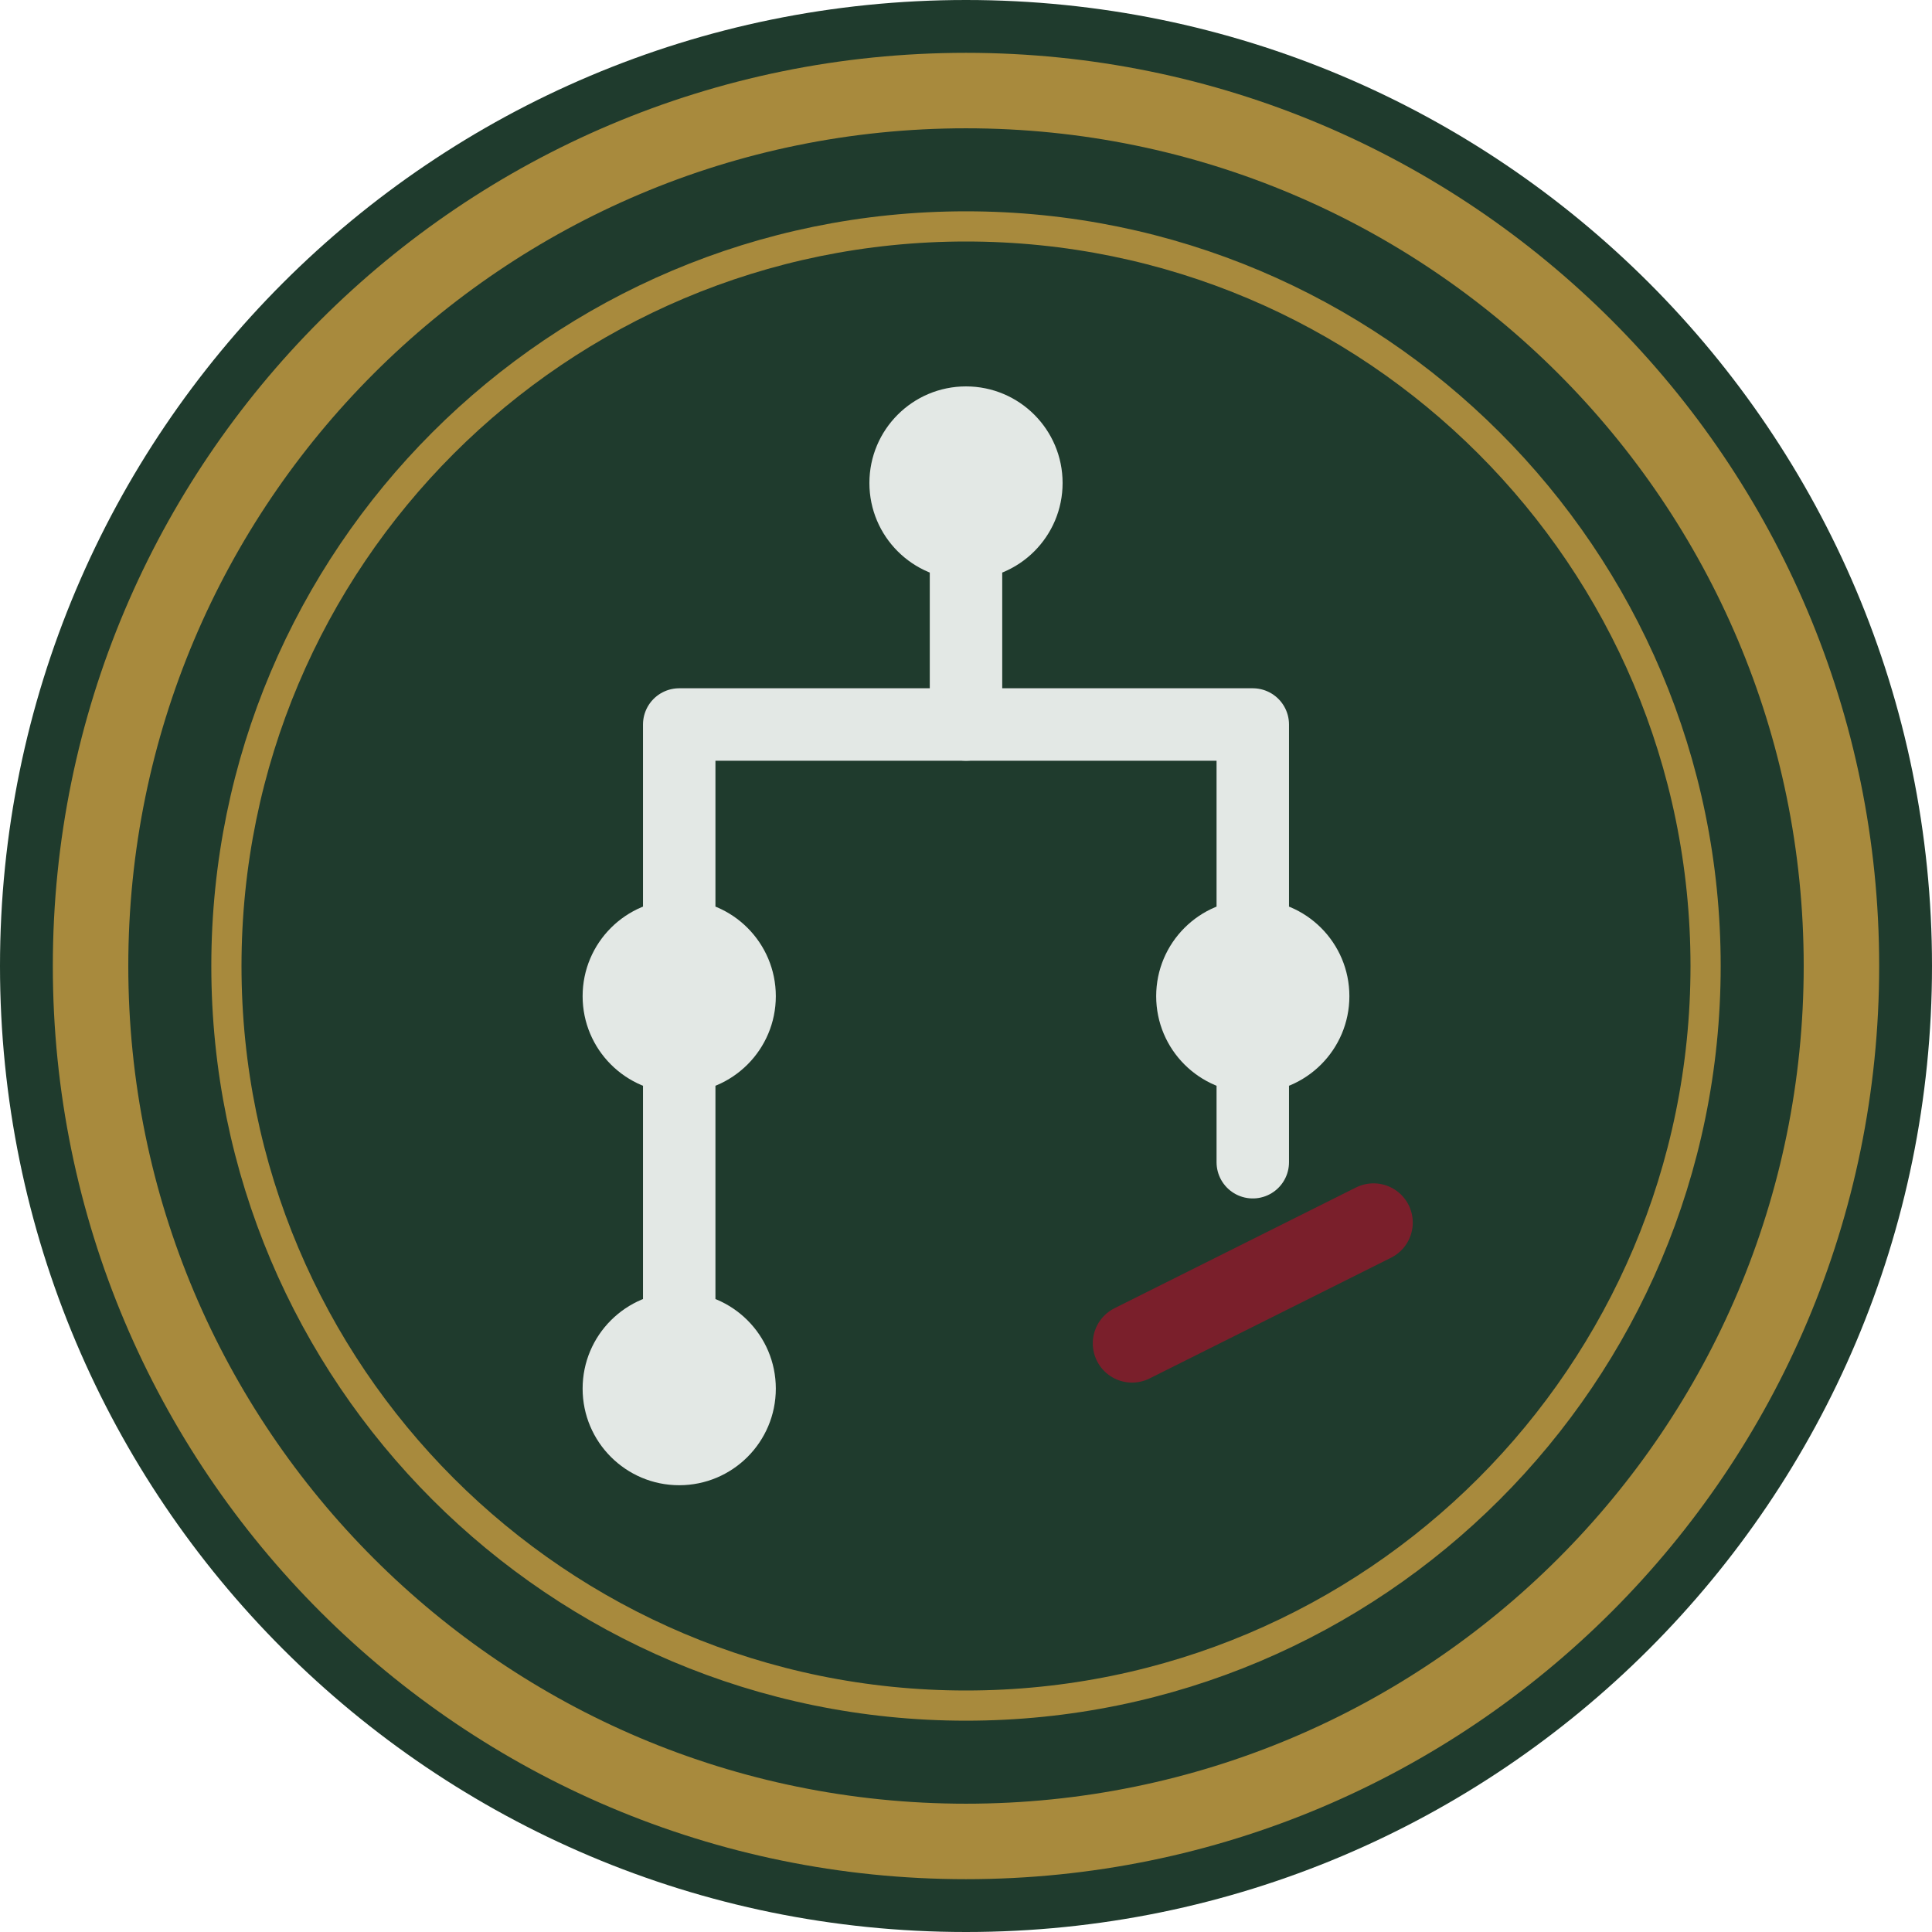
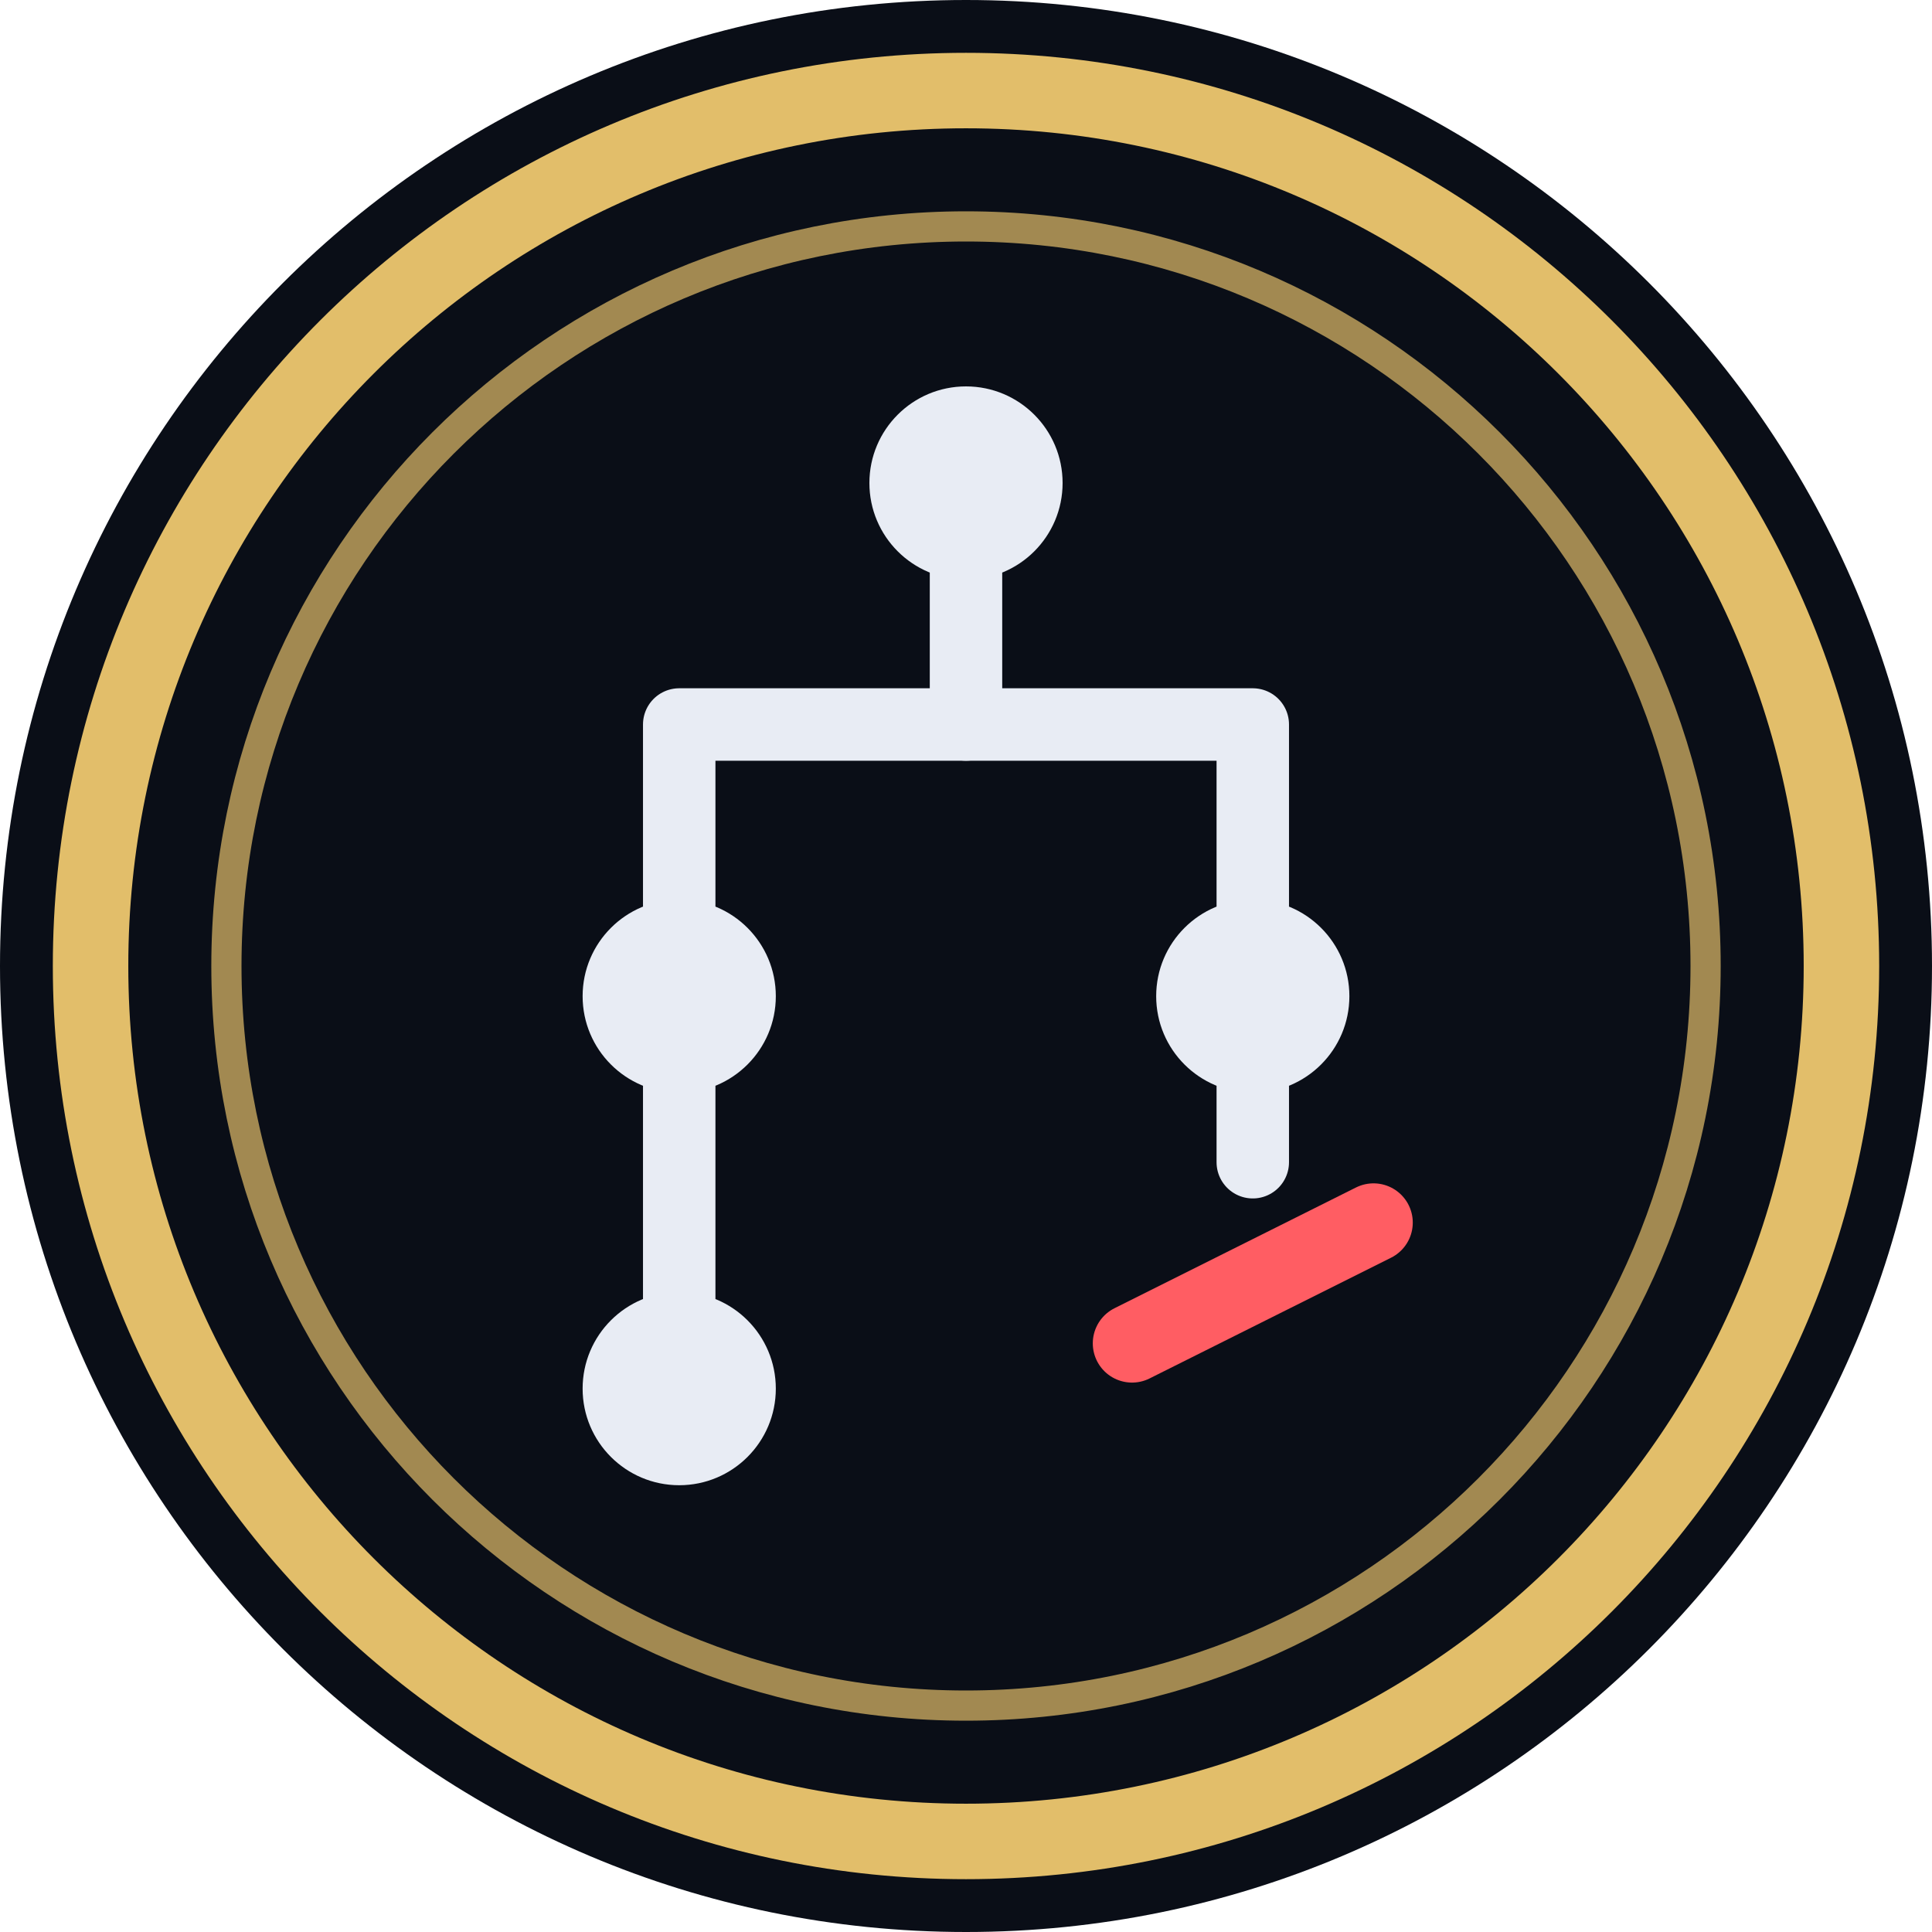
- <svg xmlns="http://www.w3.org/2000/svg" viewBox="0 0 64 64">
-   <circle cx="32" cy="32" r="32" fill="#1F3B2D" />
-   <circle cx="32" cy="32" r="29" fill="none" stroke="#A88A3D" stroke-width="2.5" />
-   <circle cx="32" cy="32" r="24.5" fill="none" stroke="#A88A3D" stroke-width="1" />
-   <g fill="none" stroke="#E3E8E5" stroke-width="2.4" stroke-linecap="round" stroke-linejoin="round">
+ <svg xmlns="http://www.w3.org/2000/svg" viewBox="0 0 64 64" role="img" aria-label="Probate seal">
+   <circle cx="32" cy="32" r="32" fill="#0A0E17" />
+   <circle cx="32" cy="32" r="29" fill="none" stroke="#E2BE6A" stroke-width="2.5" />
+   <circle cx="32" cy="32" r="24.5" fill="none" stroke="#E2BE6A" stroke-width="1" opacity="0.7" />
+   <g fill="none" stroke="#E8ECF4" stroke-width="2.4" stroke-linecap="round" stroke-linejoin="round">
    <path d="M32 18.5 V24 H22.5 V30" />
    <path d="M32 24 H41.5 V30" />
    <path d="M22.5 36 V43" />
    <path d="M41.5 36 V38.5" />
  </g>
-   <g fill="#E3E8E5">
+   <g fill="#E8ECF4">
    <circle cx="32" cy="16" r="3.2" />
    <circle cx="22.5" cy="33" r="3.2" />
    <circle cx="41.5" cy="33" r="3.2" />
    <circle cx="22.5" cy="46" r="3.2" />
  </g>
-   <path d="M37.5 44.5 L45.5 40.5" stroke="#7A1F2B" stroke-width="2.6" stroke-linecap="round" />
+   <path d="M37.5 44.5 L45.5 40.5" stroke="#FF5D63" stroke-width="2.6" stroke-linecap="round" />
</svg>
